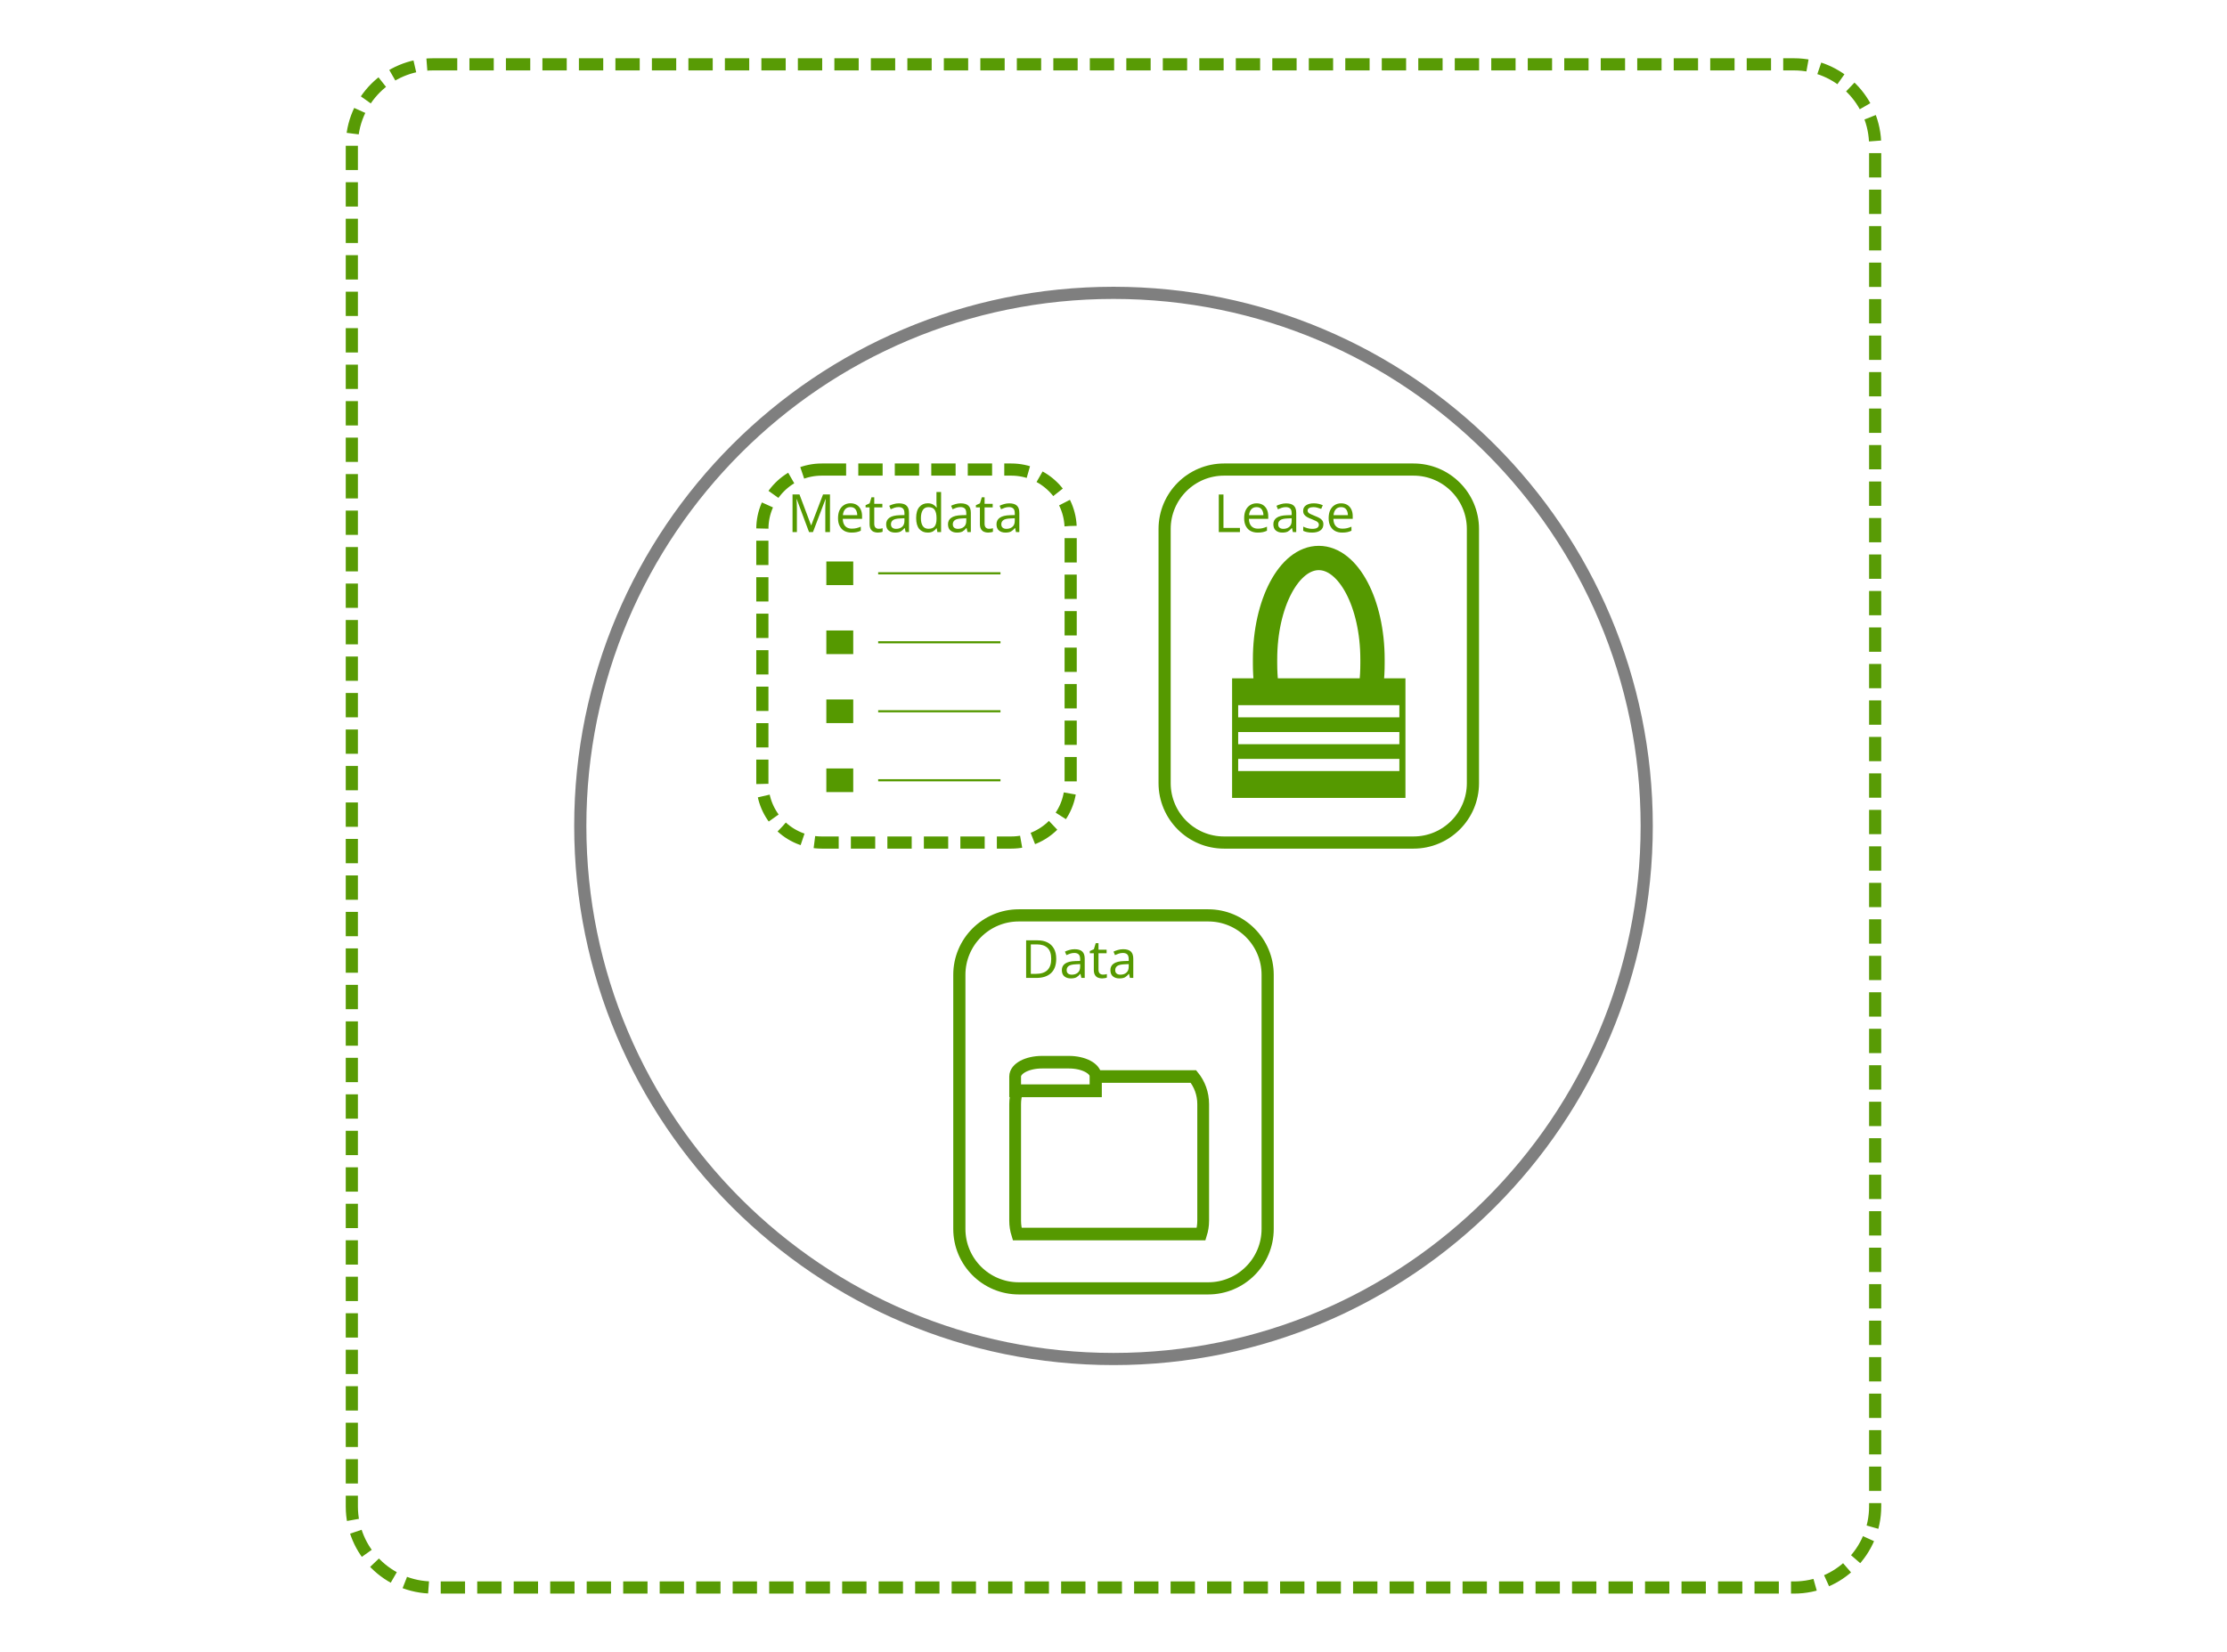
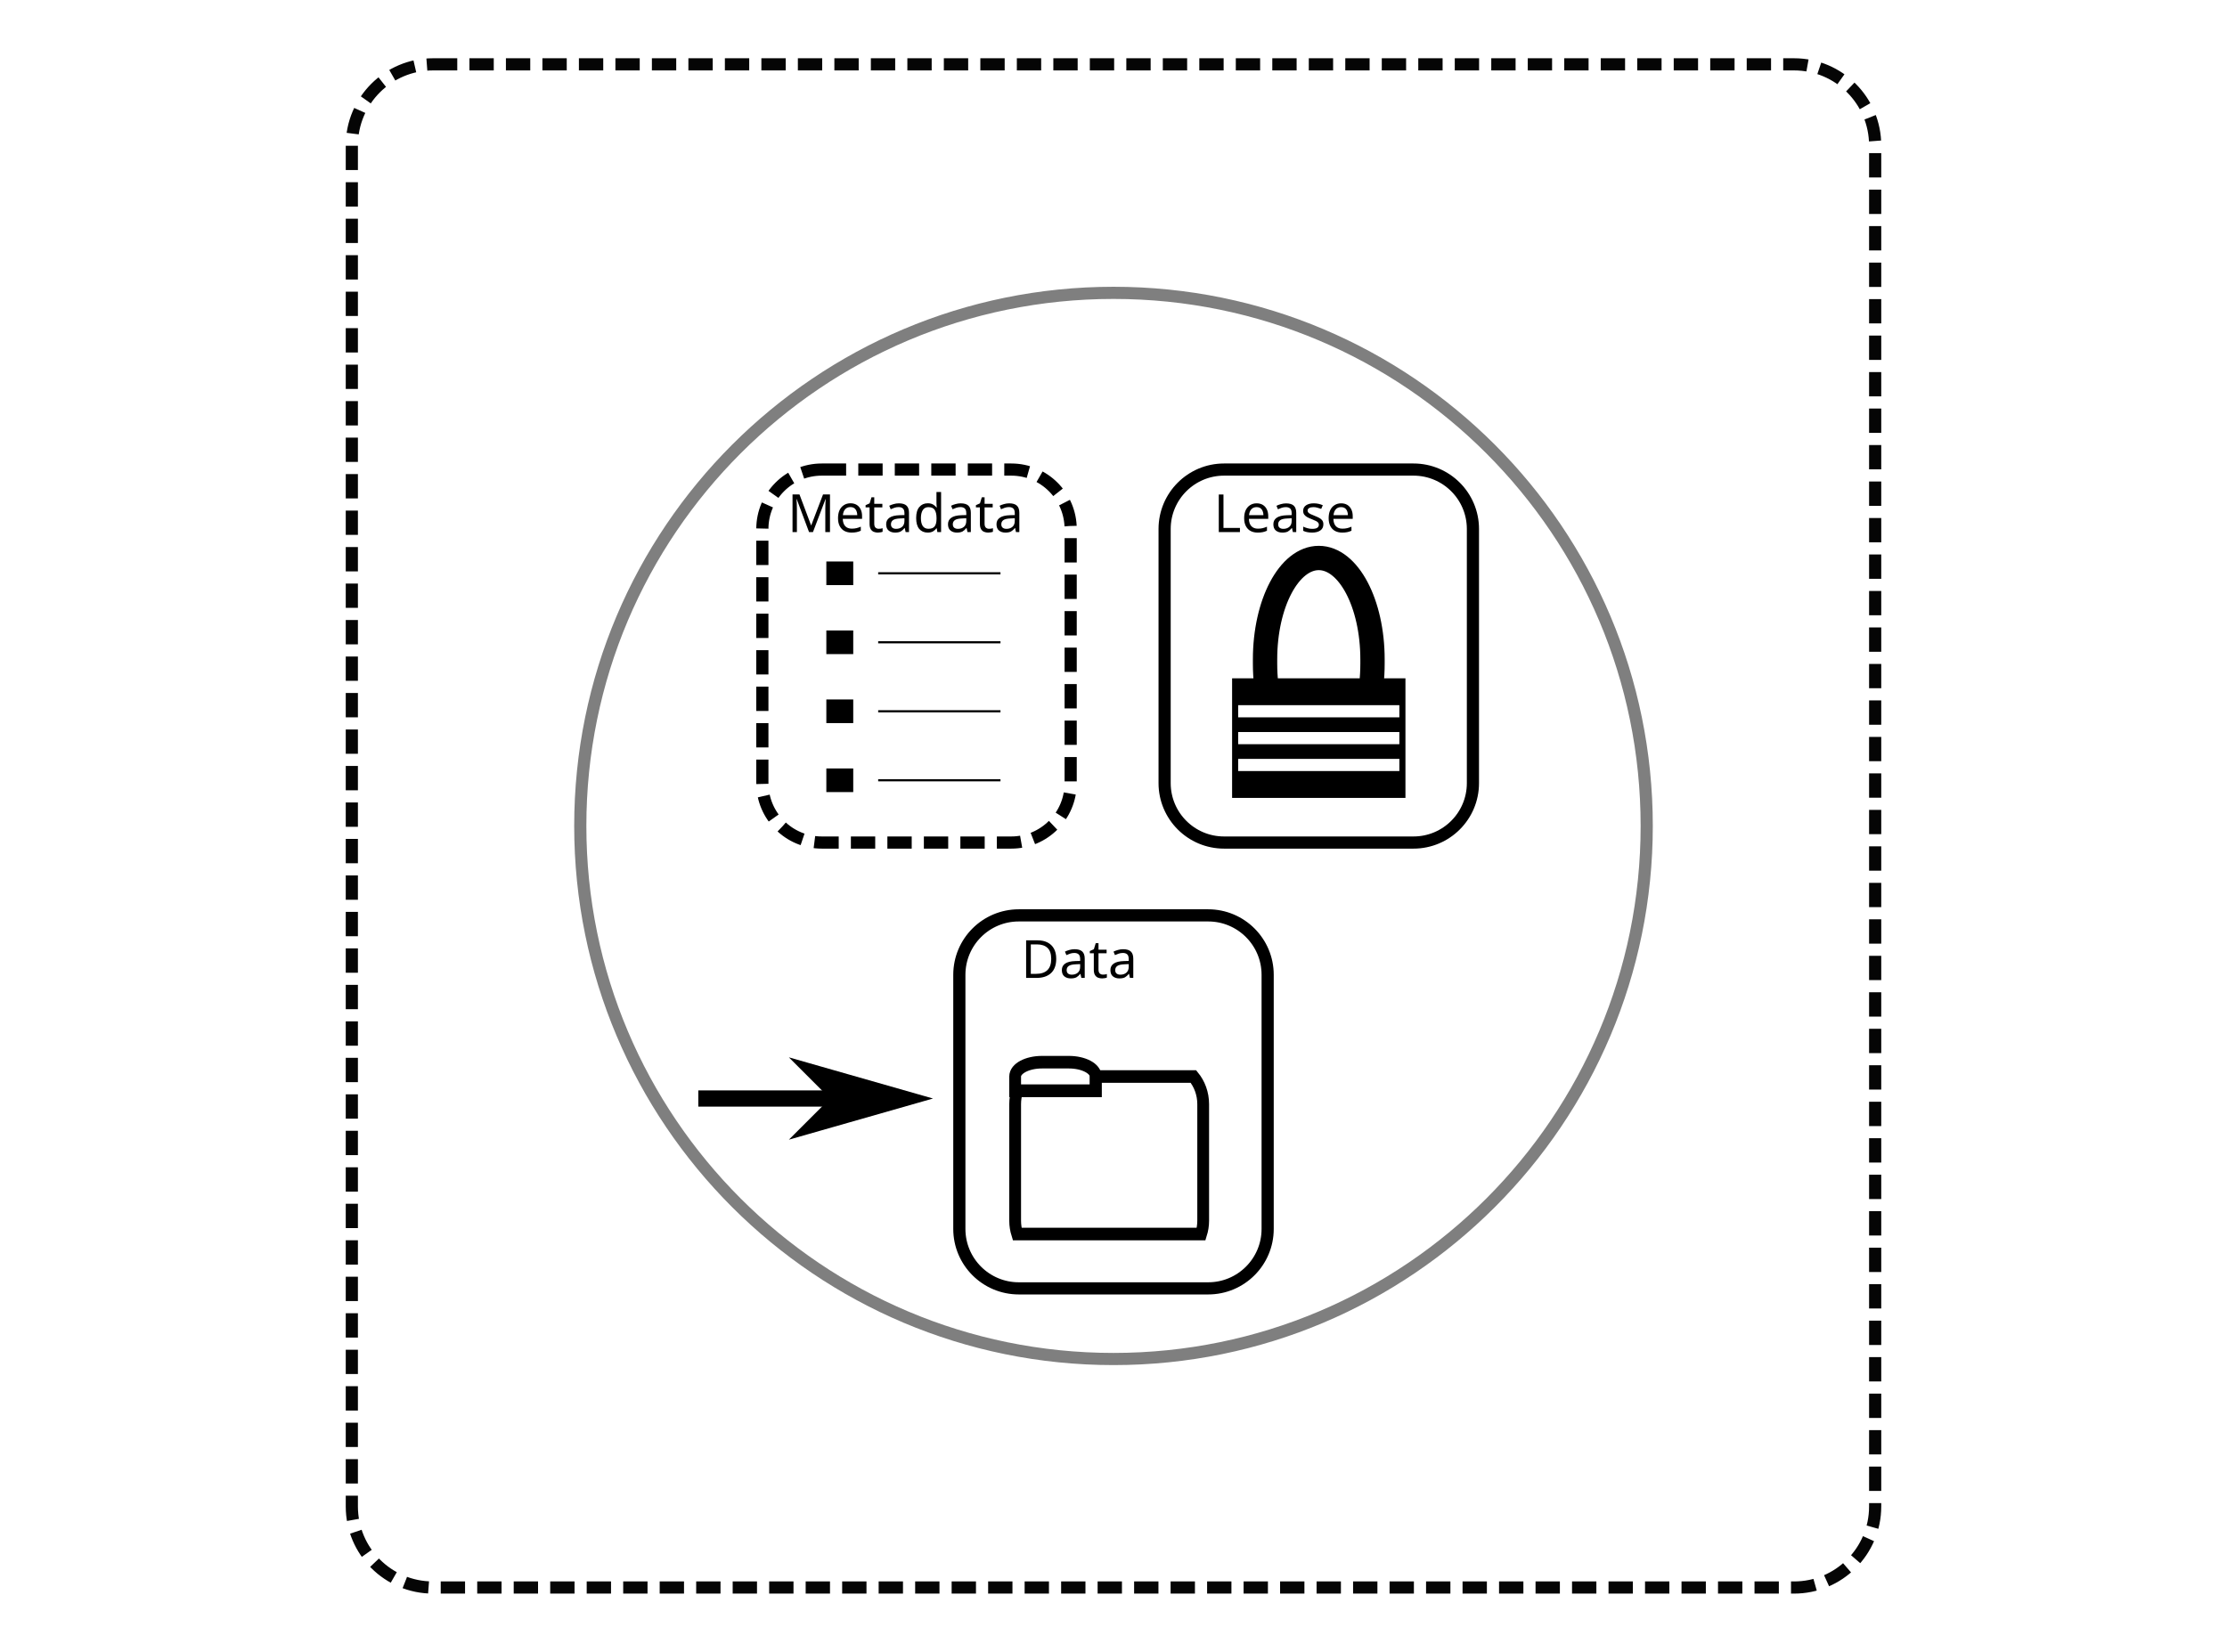
<svg xmlns="http://www.w3.org/2000/svg" xmlns:ns1="http://www.openswatchbook.org/uri/2009/osb" xmlns:xlink="http://www.w3.org/1999/xlink" width="155mm" height="115mm" id="svg5421" version="1.1" viewBox="0 0 549.213 407.48">
  <defs id="defs5423">
    <linearGradient id="linearGradient26956" ns1:paint="solid">
      <stop style="stop-color:#000000;stop-opacity:1;" offset="0" id="stop26958" />
    </linearGradient>
    <linearGradient id="linearGradient26948" ns1:paint="solid">
      <stop style="stop-color:#000000;stop-opacity:1;" offset="0" id="stop26950" />
    </linearGradient>
    <linearGradient id="linearGradient26904" ns1:paint="solid">
      <stop style="stop-color:#000000;stop-opacity:1;" offset="0" id="stop26906" />
    </linearGradient>
    <linearGradient id="linearGradient26550" ns1:paint="solid" gradientTransform="matrix(0.08452572,0,0,0.08452647,1808.823,-220.2175)">
      <stop style="stop-color:#000000;stop-opacity:1;" offset="0" id="stop26552" />
    </linearGradient>
    <linearGradient id="linearGradient26544" ns1:paint="solid">
      <stop style="stop-color:#000000;stop-opacity:1;" offset="0" id="stop26546" />
    </linearGradient>
    <linearGradient id="linearGradient26536" ns1:paint="solid">
      <stop style="stop-color:#000000;stop-opacity:1;" offset="0" id="stop26538" />
    </linearGradient>
    <linearGradient id="linearGradient26530" ns1:paint="solid">
      <stop style="stop-color:#000000;stop-opacity:1;" offset="0" id="stop26532" />
    </linearGradient>
    <linearGradient id="linearGradient25183" ns1:paint="solid" gradientTransform="matrix(0.4388646,0,0,0.4388646,1110.32,-238.4096)">
      <stop style="stop-color:#000000;stop-opacity:1;" offset="0" id="stop25185" />
    </linearGradient>
    <linearGradient id="linearGradient23743" ns1:paint="solid">
      <stop style="stop-color:#000000;stop-opacity:1;" offset="0" id="stop23745" />
    </linearGradient>
    <linearGradient id="linearGradient23686" ns1:paint="solid">
      <stop style="stop-color:#000000;stop-opacity:1;" offset="0" id="stop23688" />
    </linearGradient>
    <linearGradient id="linearGradient23674" ns1:paint="solid">
      <stop style="stop-color:#000000;stop-opacity:1;" offset="0" id="stop23676" />
    </linearGradient>
    <linearGradient id="linearGradient23616" ns1:paint="solid">
      <stop style="stop-color:#000000;stop-opacity:1;" offset="0" id="stop23618" />
    </linearGradient>
    <linearGradient id="linearGradient10726" ns1:paint="solid">
      <stop style="stop-color:#d8e7c4;stop-opacity:1;" offset="0" id="stop10728" />
    </linearGradient>
    <linearGradient id="linearGradient10700" ns1:paint="solid">
      <stop style="stop-color:#d8e7c4;stop-opacity:1;" offset="0" id="stop10702" />
    </linearGradient>
    <linearGradient id="white" ns1:paint="solid" gradientTransform="matrix(0.4388641,0,0,0.4388648,1904.313,-540.8635)">
      <stop style="stop-color:#ffffff;stop-opacity:1;" offset="0" id="stop10475" />
    </linearGradient>
    <linearGradient id="linearGradient10426" ns1:paint="solid" gradientTransform="matrix(0.3427216,0,0,0.1792132,992.7705,184.803)">
      <stop style="stop-color:#000000;stop-opacity:1;" offset="0" id="stop10428" />
    </linearGradient>
    <linearGradient id="linearGradient10420" ns1:paint="solid">
      <stop style="stop-color:#559900;stop-opacity:1;" offset="0" id="stop10422" />
    </linearGradient>
    <linearGradient id="Black" ns1:paint="solid" gradientTransform="matrix(75.33779,0,0,61.62382,87053.51,-62265.561)">
      <stop style="stop-color:#000000;stop-opacity:1;" offset="0" id="stop10414" />
    </linearGradient>
    <linearGradient id="wood" ns1:paint="solid">
      <stop style="stop-color:#7e3817;stop-opacity:1;" offset="0" id="stop10387" />
    </linearGradient>
    <linearGradient id="grass" ns1:paint="solid">
      <stop style="stop-color:#ddee77;stop-opacity:1;" offset="0" id="stop10379" />
    </linearGradient>
    <linearGradient id="stars" ns1:paint="solid" gradientTransform="translate(125.7135,301.0877)">
      <stop style="stop-color:#e7f6d3;stop-opacity:1;" offset="0" id="stop10371" />
    </linearGradient>
    <linearGradient id="sky" ns1:paint="solid">
      <stop style="stop-color:#88aaee;stop-opacity:1;" offset="0" id="stop10363" />
    </linearGradient>
    <linearGradient id="leaves" ns1:paint="solid">
      <stop style="stop-color:#559900;stop-opacity:1;" offset="0" id="stop10355" />
    </linearGradient>
-     <linearGradient xlink:href="#leaves" id="linearGradient25187" x1="798.5" y1="-67" x2="871.5" y2="-67" gradientUnits="userSpaceOnUse" gradientTransform="matrix(5.366801,0,0,5.367682,-3647.704,245.3946)" />
-     <linearGradient xlink:href="#leaves" id="linearGradient26534" x1="1013.683" y1="-7.166" x2="1086.974" y2="-7.166" gradientUnits="userSpaceOnUse" />
    <linearGradient xlink:href="#linearGradient26536" id="linearGradient26540" x1="755.479" y1="-191.308" x2="814.558" y2="-191.308" gradientUnits="userSpaceOnUse" />
-     <linearGradient xlink:href="#leaves" id="linearGradient26542" gradientTransform="matrix(0.4388646,0,0,0.4388646,1110.32,-238.4096)" gradientUnits="userSpaceOnUse" />
-     <linearGradient xlink:href="#leaves" id="linearGradient26548" x1="755.479" y1="-191.308" x2="814.558" y2="-191.308" gradientUnits="userSpaceOnUse" />
-     <linearGradient xlink:href="#leaves" id="linearGradient26554" x1="1015.781" y1="-7.166" x2="1086.974" y2="-7.166" gradientUnits="userSpaceOnUse" />
    <linearGradient xlink:href="#white" id="linearGradient12363" x1="310" y1="-102" x2="370" y2="-102" gradientUnits="userSpaceOnUse" gradientTransform="matrix(0.6624679,0,0,0.6624688,658.9593,-74.95624)" />
    <linearGradient xlink:href="#white" id="linearGradient12371" x1="310" y1="-92" x2="370" y2="-92" gradientUnits="userSpaceOnUse" gradientTransform="matrix(0.6624679,0,0,0.6624688,658.9593,-74.95624)" />
    <linearGradient xlink:href="#white" id="linearGradient12379" x1="310" y1="-82" x2="370" y2="-82" gradientUnits="userSpaceOnUse" gradientTransform="matrix(0.6624679,0,0,0.6624688,658.9593,-74.95624)" />
-     <linearGradient xlink:href="#leaves" id="linearGradient26908" x1="866.614" y1="-191.367" x2="902.368" y2="-191.367" gradientUnits="userSpaceOnUse" />
-     <linearGradient xlink:href="#leaves" id="linearGradient26910" gradientTransform="matrix(0.4388637,0,0,0.438865,1458.611,-233.1101)" gradientUnits="userSpaceOnUse" />
-     <linearGradient xlink:href="#leaves" id="linearGradient26917" gradientTransform="matrix(0.1275922,0,0,0.1275931,1808.758,-225.2812)" gradientUnits="userSpaceOnUse" />
-     <linearGradient xlink:href="#leaves" id="linearGradient26919" gradientTransform="matrix(0.1275922,0,0,0.1275931,1808.758,-225.2812)" gradientUnits="userSpaceOnUse" />
-     <linearGradient xlink:href="#leaves" id="linearGradient26921" gradientTransform="matrix(0.1275922,0,0,0.1275931,1808.758,-225.2812)" gradientUnits="userSpaceOnUse" />
-     <linearGradient xlink:href="#leaves" id="linearGradient26952" x1="819.338" y1="-81.391" x2="847.901" y2="-81.391" gradientUnits="userSpaceOnUse" />
-     <linearGradient xlink:href="#leaves" id="linearGradient26954" gradientTransform="matrix(0.08452572,0,0,0.08452647,1808.823,-220.2175)" gradientUnits="userSpaceOnUse" />
-     <linearGradient xlink:href="#leaves" id="linearGradient26960" x1="-12.193" y1="78" x2="62.192" y2="78" gradientUnits="userSpaceOnUse" />
+     <marker orient="auto" refY="0" refX="0" id="Arrow1Mstart" style="overflow:visible">
+       <path id="path15686" d="M 0,0 5,-5 -12.5,0 5,5 0,0 Z" style="fill:#000000;fill-opacity:1;fill-rule:evenodd;stroke:#000000;stroke-width:1pt;stroke-opacity:1" transform="matrix(0.4,0,0,0.4,4,0)" />
+     </marker>
  </defs>
  <g id="layer1" transform="translate(-558.968,317.9803)">
-     <rect style="opacity:0.98;fill:none;fill-opacity:1;stroke:url(#linearGradient25187);stroke-width:3;stroke-miterlimit:4;stroke-dasharray:6, 3;stroke-dashoffset:0;stroke-opacity:1" id="rect23741" width="375.676" height="375.738" x="645.736" y="-302.109" rx="20" ry="20" />
+     <rect style="opacity:0.98;fill:none;fill-opacity:1;stroke:#000000;stroke-width:3;stroke-miterlimit:4;stroke-dasharray:6, 3;stroke-dashoffset:0;stroke-opacity:1" id="rect23741" width="375.676" height="375.738" x="645.736" y="-302.109" rx="20" ry="20" />
    <circle style="fill:url(#white);fill-opacity:1;stroke:#000000;stroke-width:3;stroke-miterlimit:4;stroke-dasharray:none;stroke-dashoffset:0;stroke-opacity:0.502" id="path12126" cx="833.574" cy="-114.24" r="131.5" />
-     <rect style="fill:none;fill-opacity:1;stroke:url(#linearGradient26542);stroke-width:3;stroke-miterlimit:4;stroke-dasharray:6, 3;stroke-dashoffset:0;stroke-opacity:1" id="rect10724" width="76.034" height="92.009" x="746.977" y="-202.15" rx="14.66" ry="14.66" />
-     <g id="g10766" transform="matrix(0.603246,0,0,0.5299292,149.9895,-147.2343)" style="stroke:url(#linearGradient26534);stroke-width:0.999;stroke-miterlimit:4;stroke-dasharray:none;fill-opacity:1.0;fill:url(#linearGradient26554)">
-       <g transform="translate(86.97413,176.5746)" id="g10744" style="stroke:url(#linearGradient26534);stroke-width:0.999;stroke-miterlimit:4;stroke-dasharray:none;fill-opacity:1.0;fill:url(#linearGradient26554)">
-         <rect style="fill:url(#linearGradient26554);fill-opacity:1.0;stroke:url(#linearGradient26534);stroke-width:0.999;stroke-miterlimit:4;stroke-dasharray:none;stroke-dashoffset:0;stroke-opacity:1" id="rect10732" width="10" height="10" x="929.307" y="-140.568" />
-         <path style="fill:url(#linearGradient26554);fill-rule:evenodd;stroke:url(#linearGradient26534);stroke-width:0.999;stroke-linecap:butt;stroke-linejoin:miter;stroke-miterlimit:4;stroke-dasharray:none;stroke-opacity:1;fill-opacity:1.0" d="m 950,-135.568 50,0" id="path10742" />
+     <rect style="fill:none;fill-opacity:1;stroke:#000000;stroke-width:3;stroke-miterlimit:4;stroke-dasharray:6, 3;stroke-dashoffset:0;stroke-opacity:1" id="rect10724" width="76.034" height="92.009" x="746.977" y="-202.15" rx="14.66" ry="14.66" />
+     <g id="g10766" transform="matrix(0.603246,0,0,0.5299292,149.9895,-147.2343)" style="stroke:#000000;stroke-width:0.999;stroke-miterlimit:4;stroke-dasharray:none;fill-opacity:1;fill:#000000;stroke-opacity:1">
+       <g transform="translate(86.97413,176.5746)" id="g10744" style="stroke:#000000;stroke-width:0.999;stroke-miterlimit:4;stroke-dasharray:none;fill-opacity:1;fill:#000000;stroke-opacity:1">
+         <rect style="fill:#000000;fill-opacity:1;stroke:#000000;stroke-width:0.999;stroke-miterlimit:4;stroke-dasharray:none;stroke-dashoffset:0;stroke-opacity:1" id="rect10732" width="10" height="10" x="929.307" y="-140.568" />
+         <path style="fill:#000000;fill-rule:evenodd;stroke:#000000;stroke-width:0.999;stroke-linecap:butt;stroke-linejoin:miter;stroke-miterlimit:4;stroke-dasharray:none;stroke-opacity:1;fill-opacity:1" d="m 950,-135.568 50,0" id="path10742" />
      </g>
-       <g id="g10748" transform="translate(86.97413,144.4598)" style="stroke:url(#linearGradient26534);stroke-width:0.999;stroke-miterlimit:4;stroke-dasharray:none;fill-opacity:1.0;fill:url(#linearGradient26554)">
-         <rect y="-140.568" x="929.307" height="10" width="10" id="rect10750" style="fill:url(#linearGradient26554);fill-opacity:1.0;stroke:url(#linearGradient26534);stroke-width:0.999;stroke-miterlimit:4;stroke-dasharray:none;stroke-dashoffset:0;stroke-opacity:1" />
-         <path id="path10752" d="m 950,-135.568 50,0" style="fill:url(#linearGradient26554);fill-rule:evenodd;stroke:url(#linearGradient26534);stroke-width:0.999;stroke-linecap:butt;stroke-linejoin:miter;stroke-miterlimit:4;stroke-dasharray:none;stroke-opacity:1;fill-opacity:1.0" />
+       <g id="g10748" transform="translate(86.97413,144.4598)" style="stroke:#000000;stroke-width:0.999;stroke-miterlimit:4;stroke-dasharray:none;fill-opacity:1;fill:#000000;stroke-opacity:1">
+         <rect y="-140.568" x="929.307" height="10" width="10" id="rect10750" style="fill:#000000;fill-opacity:1;stroke:#000000;stroke-width:0.999;stroke-miterlimit:4;stroke-dasharray:none;stroke-dashoffset:0;stroke-opacity:1" />
+         <path id="path10752" d="m 950,-135.568 50,0" style="fill:#000000;fill-rule:evenodd;stroke:#000000;stroke-width:0.999;stroke-linecap:butt;stroke-linejoin:miter;stroke-miterlimit:4;stroke-dasharray:none;stroke-opacity:1;fill-opacity:1" />
      </g>
-       <g transform="translate(86.97413,112.345)" id="g10754" style="stroke:url(#linearGradient26534);stroke-width:0.999;stroke-miterlimit:4;stroke-dasharray:none;fill-opacity:1.0;fill:url(#linearGradient26554)">
-         <rect style="fill:url(#linearGradient26554);fill-opacity:1.0;stroke:url(#linearGradient26534);stroke-width:0.999;stroke-miterlimit:4;stroke-dasharray:none;stroke-dashoffset:0;stroke-opacity:1" id="rect10756" width="10" height="10" x="929.307" y="-140.568" />
-         <path style="fill:url(#linearGradient26554);fill-rule:evenodd;stroke:url(#linearGradient26534);stroke-width:0.999;stroke-linecap:butt;stroke-linejoin:miter;stroke-miterlimit:4;stroke-dasharray:none;stroke-opacity:1;fill-opacity:1.0" d="m 950,-135.568 50,0" id="path10758" />
+       <g transform="translate(86.97413,112.345)" id="g10754" style="stroke:#000000;stroke-width:0.999;stroke-miterlimit:4;stroke-dasharray:none;fill-opacity:1;fill:#000000;stroke-opacity:1">
+         <rect style="fill:#000000;fill-opacity:1;stroke:#000000;stroke-width:0.999;stroke-miterlimit:4;stroke-dasharray:none;stroke-dashoffset:0;stroke-opacity:1" id="rect10756" width="10" height="10" x="929.307" y="-140.568" />
+         <path style="fill:#000000;fill-rule:evenodd;stroke:#000000;stroke-width:0.999;stroke-linecap:butt;stroke-linejoin:miter;stroke-miterlimit:4;stroke-dasharray:none;stroke-opacity:1;fill-opacity:1" d="m 950,-135.568 50,0" id="path10758" />
      </g>
-       <g id="g10760" transform="translate(86.97413,80.23023)" style="stroke:url(#linearGradient26534);stroke-width:0.999;stroke-miterlimit:4;stroke-dasharray:none;fill-opacity:1.0;fill:url(#linearGradient26554)">
-         <rect y="-140.568" x="929.307" height="10" width="10" id="rect10762" style="fill:url(#linearGradient26554);fill-opacity:1.0;stroke:url(#linearGradient26534);stroke-width:0.999;stroke-miterlimit:4;stroke-dasharray:none;stroke-dashoffset:0;stroke-opacity:1" />
-         <path id="path10764" d="m 950,-135.568 50,0" style="fill:url(#linearGradient26554);fill-rule:evenodd;stroke:url(#linearGradient26534);stroke-width:0.999;stroke-linecap:butt;stroke-linejoin:miter;stroke-miterlimit:4;stroke-dasharray:none;stroke-opacity:1;fill-opacity:1.0" />
+       <g id="g10760" transform="translate(86.97413,80.23023)" style="stroke:#000000;stroke-width:0.999;stroke-miterlimit:4;stroke-dasharray:none;fill-opacity:1;fill:#000000;stroke-opacity:1">
+         <rect y="-140.568" x="929.307" height="10" width="10" id="rect10762" style="fill:#000000;fill-opacity:1;stroke:#000000;stroke-width:0.999;stroke-miterlimit:4;stroke-dasharray:none;stroke-dashoffset:0;stroke-opacity:1" />
+         <path id="path10764" d="m 950,-135.568 50,0" style="fill:#000000;fill-rule:evenodd;stroke:#000000;stroke-width:0.999;stroke-linecap:butt;stroke-linejoin:miter;stroke-miterlimit:4;stroke-dasharray:none;stroke-opacity:1;fill-opacity:1" />
      </g>
    </g>
-     <text xml:space="preserve" style="font-style:normal;font-weight:normal;font-size:12.988px;line-height:125%;font-family:Sans;letter-spacing:0px;word-spacing:0px;fill:url(#linearGradient26548);fill-opacity:1.0;stroke:none;stroke-width:1px;stroke-linecap:butt;stroke-linejoin:miter;stroke-opacity:1" x="754.204" y="-186.466" id="text10780" transform="scale(0.9986097,1.001392)">
-       <tspan id="tspan10782" x="754.204" y="-186.466" style="stroke:none;fill-opacity:1.0;fill:url(#linearGradient26548)">Metadata</tspan>
+     <text xml:space="preserve" style="font-style:normal;font-weight:normal;font-size:12.988px;line-height:125%;font-family:Sans;letter-spacing:0px;word-spacing:0px;fill:#000000;fill-opacity:1;stroke:none;stroke-width:1px;stroke-linecap:butt;stroke-linejoin:miter;stroke-opacity:1;" x="754.204" y="-186.466" id="text10780" transform="scale(0.9986097,1.001392)">
+       <tspan id="tspan10782" x="754.204" y="-186.466" style="stroke:none;fill-opacity:1;fill:#000000;">Metadata</tspan>
    </text>
-     <ellipse style="fill:url(#white);fill-opacity:1;stroke:url(#linearGradient26550);stroke-width:3;stroke-miterlimit:4;stroke-dasharray:none;stroke-dashoffset:0;stroke-opacity:1" id="path12126-3" cx="1339.574" cy="-106.24" rx="131.5" ry="131.5" />
-     <g id="g12474" transform="matrix(0.6624679,0,0,0.6624688,1151.876,-66.95616)">
-       <rect ry="22.13" rx="22.13" y="-192" x="152.613" height="138.888" width="114.774" id="rect10724-6" style="fill:none;fill-opacity:1;stroke:url(#linearGradient26550);stroke-width:4.529;stroke-miterlimit:4;stroke-dasharray:none;stroke-dashoffset:0;stroke-opacity:1" />
-       <g transform="matrix(0.9106033,0,0,0.7999311,-748.5435,-109.1043)" id="g10766-1">
-         <g id="g10744-0" transform="translate(86.97413,176.5746)">
-           <rect y="-140.568" x="929.307" height="10" width="10" id="rect10732-1" style="fill:url(#linearGradient26550);fill-opacity:1;stroke:url(#linearGradient26550);stroke-width:5.195;stroke-miterlimit:4;stroke-dasharray:none;stroke-dashoffset:0;stroke-opacity:1" />
-           <path id="path10742-6" d="m 950,-135.568 50,0" style="fill:none;fill-rule:evenodd;stroke:#000000;stroke-width:3.463;stroke-linecap:butt;stroke-linejoin:miter;stroke-miterlimit:4;stroke-dasharray:none;stroke-opacity:1" />
-         </g>
-         <g transform="translate(86.97413,144.4598)" id="g10748-5">
-           <rect style="fill:url(#linearGradient26550);fill-opacity:1;stroke:url(#linearGradient26550);stroke-width:5.195;stroke-miterlimit:4;stroke-dasharray:none;stroke-dashoffset:0;stroke-opacity:1" id="rect10750-1" width="10" height="10" x="929.307" y="-140.568" />
-           <path style="fill:none;fill-rule:evenodd;stroke:#000000;stroke-width:3.463;stroke-linecap:butt;stroke-linejoin:miter;stroke-miterlimit:4;stroke-dasharray:none;stroke-opacity:1" d="m 950,-135.568 50,0" id="path10752-2" />
-         </g>
-         <g id="g10754-5" transform="translate(86.97413,112.345)">
-           <rect y="-140.568" x="929.307" height="10" width="10" id="rect10756-3" style="fill:url(#linearGradient26550);fill-opacity:1;stroke:url(#linearGradient26550);stroke-width:5.195;stroke-miterlimit:4;stroke-dasharray:none;stroke-dashoffset:0;stroke-opacity:1" />
-           <path id="path10758-9" d="m 950,-135.568 50,0" style="fill:none;fill-rule:evenodd;stroke:#000000;stroke-width:3.463;stroke-linecap:butt;stroke-linejoin:miter;stroke-miterlimit:4;stroke-dasharray:none;stroke-opacity:1" />
-         </g>
-         <g transform="translate(86.97413,80.23023)" id="g10760-0">
-           <rect style="fill:url(#linearGradient26550);fill-opacity:1;stroke:url(#linearGradient26550);stroke-width:5.195;stroke-miterlimit:4;stroke-dasharray:none;stroke-dashoffset:0;stroke-opacity:1" id="rect10762-7" width="10" height="10" x="929.307" y="-140.568" />
-           <path style="fill:none;fill-rule:evenodd;stroke:#000000;stroke-width:3.463;stroke-linecap:butt;stroke-linejoin:miter;stroke-miterlimit:4;stroke-dasharray:none;stroke-opacity:1" d="m 950,-135.568 50,0" id="path10764-5" />
-         </g>
-       </g>
-       <text transform="scale(0.9986097,1.001392)" id="text10780-0" y="-168.482" x="162.165" style="font-style:normal;font-weight:normal;font-size:19.605px;line-height:125%;font-family:Sans;letter-spacing:0px;word-spacing:0px;fill:#000000;fill-opacity:1;stroke:none;stroke-width:1px;stroke-linecap:butt;stroke-linejoin:miter;stroke-opacity:1" xml:space="preserve">
-         <tspan y="-168.482" x="162.165" id="tspan10782-2">Metadata</tspan>
-       </text>
-     </g>
-     <text xml:space="preserve" style="font-style:normal;font-variant:normal;font-weight:normal;font-stretch:normal;font-size:12.988px;line-height:125%;font-family:Sans;-inkscape-font-specification:'Sans, Normal';text-align:center;letter-spacing:0px;word-spacing:0px;writing-mode:lr-tb;text-anchor:middle;fill:url(#linearGradient26908);fill-opacity:1.0;stroke:none;stroke-width:1px;stroke-linecap:butt;stroke-linejoin:miter;stroke-opacity:1" x="884.199" y="-186.725" id="text12353">
-       <tspan id="tspan12355" x="884.199" y="-186.725" style="fill-opacity:1.0;fill:url(#linearGradient26908)">Lease</tspan>
+     <text xml:space="preserve" style="font-style:normal;font-variant:normal;font-weight:normal;font-stretch:normal;font-size:12.988px;line-height:125%;font-family:Sans;-inkscape-font-specification:'Sans, Normal';text-align:center;letter-spacing:0px;word-spacing:0px;writing-mode:lr-tb;text-anchor:middle;fill:#000000;fill-opacity:1;stroke:none;stroke-width:1px;stroke-linecap:butt;stroke-linejoin:miter;stroke-opacity:1;" x="884.199" y="-186.725" id="text12353">
+       <tspan id="tspan12355" x="884.199" y="-186.725" style="fill-opacity:1;fill:#000000;">Lease</tspan>
    </text>
-     <rect style="fill:url(#linearGradient26921);fill-opacity:1;stroke:url(#linearGradient26919);stroke-width:3;stroke-miterlimit:4;stroke-dasharray:none;stroke-dashoffset:0;stroke-opacity:1" id="rect12349" width="39.748" height="26.499" x="864.324" y="-149.153" />
-     <rect style="fill:none;fill-opacity:1;stroke:url(#linearGradient26917);stroke-width:6;stroke-miterlimit:4;stroke-dasharray:none;stroke-dashoffset:0;stroke-opacity:1" id="rect12351" width="26.499" height="51.057" x="870.949" y="-180.336" ry="25" rx="25" />
+     <rect style="fill:#000000;fill-opacity:1;stroke:#000000;stroke-width:3;stroke-miterlimit:4;stroke-dasharray:none;stroke-dashoffset:0;stroke-opacity:1" id="rect12349" width="39.748" height="26.499" x="864.324" y="-149.153" />
+     <rect style="fill:none;fill-opacity:1;stroke:#000000;stroke-width:6;stroke-miterlimit:4;stroke-dasharray:none;stroke-dashoffset:0;stroke-opacity:1" id="rect12351" width="26.499" height="51.057" x="870.949" y="-180.336" ry="25" rx="25" />
    <path style="fill:none;fill-rule:evenodd;stroke:url(#linearGradient12363);stroke-width:3;stroke-linecap:butt;stroke-linejoin:miter;stroke-miterlimit:4;stroke-dasharray:none;stroke-opacity:1" d="m 864.324,-142.528 39.748,0" id="path12357" />
    <path style="fill:none;fill-rule:evenodd;stroke:url(#linearGradient12371);stroke-width:3;stroke-linecap:butt;stroke-linejoin:miter;stroke-miterlimit:4;stroke-dasharray:none;stroke-opacity:1" d="m 864.324,-135.903 39.748,0" id="path12365" />
    <path style="fill:none;fill-rule:evenodd;stroke:url(#linearGradient12379);stroke-width:3;stroke-linecap:butt;stroke-linejoin:miter;stroke-miterlimit:4;stroke-dasharray:none;stroke-opacity:1" d="m 864.324,-129.279 39.748,0" id="path12373" />
-     <rect ry="14.66" rx="14.66" y="-202.15" x="846.181" height="92.009" width="76.034" id="rect12347" style="fill:none;fill-opacity:1;stroke:url(#linearGradient26910);stroke-width:3;stroke-miterlimit:4;stroke-dasharray:none;stroke-dashoffset:0;stroke-opacity:1" />
-     <text id="text12414" y="-76.749" x="833.575" style="font-style:normal;font-variant:normal;font-weight:normal;font-stretch:normal;font-size:12.988px;line-height:125%;font-family:Sans;-inkscape-font-specification:'Sans, Normal';text-align:center;letter-spacing:0px;word-spacing:0px;writing-mode:lr-tb;text-anchor:middle;fill:url(#linearGradient26952);fill-opacity:1.0;stroke:none;stroke-width:1px;stroke-linecap:butt;stroke-linejoin:miter;stroke-opacity:1" xml:space="preserve">
-       <tspan id="tspan12420" x="833.575" y="-76.749" style="fill-opacity:1.0;fill:url(#linearGradient26952)">Data</tspan>
+     <rect ry="14.66" rx="14.66" y="-202.15" x="846.181" height="92.009" width="76.034" id="rect12347" style="fill:none;fill-opacity:1;stroke:#000000;stroke-width:3;stroke-miterlimit:4;stroke-dasharray:none;stroke-dashoffset:0;stroke-opacity:1" />
+     <text id="text12414" y="-76.749" x="833.575" style="font-style:normal;font-variant:normal;font-weight:normal;font-stretch:normal;font-size:12.988px;line-height:125%;font-family:Sans;-inkscape-font-specification:'Sans, Normal';text-align:center;letter-spacing:0px;word-spacing:0px;writing-mode:lr-tb;text-anchor:middle;fill:#000000;fill-opacity:1;stroke:none;stroke-width:1px;stroke-linecap:butt;stroke-linejoin:miter;stroke-opacity:1;" xml:space="preserve">
+       <tspan id="tspan12420" x="833.575" y="-76.749" style="fill-opacity:1;fill:#000000;">Data</tspan>
    </text>
-     <rect ry="14.66" rx="14.66" y="-92.175" x="795.557" height="92.009" width="76.034" id="rect12418" style="fill:none;fill-opacity:1;stroke:url(#linearGradient26954);stroke-width:3;stroke-miterlimit:4;stroke-dasharray:none;stroke-dashoffset:0;stroke-opacity:1" />
-     <g id="g12470" transform="matrix(0.6624679,0,0,0.7065456,815.9441,-89.87355)" style="stroke:url(#linearGradient26960)">
-       <path id="rect12422" transform="translate(447.4666,-227.0481)" d="m -427.467,280.049 0,5 -29.238,0 c -0.488,1.464 -0.762,3.028 -0.762,4.66 l 0,40.68 c 0,1.633 0.275,3.195 0.764,4.66 l 68.473,0 c 0.488,-1.465 0.764,-3.027 0.764,-4.66 l 0,-40.68 c 0,-3.712 -1.377,-7.083 -3.635,-9.66 l -36.365,0 z" style="fill:none;fill-opacity:1;stroke:url(#linearGradient26960);stroke-width:4.385;stroke-miterlimit:4;stroke-dasharray:none;stroke-dashoffset:0;stroke-opacity:1" />
-       <path id="rect12432" d="m -4.0000001e-6,48 c -5.54,0 -10,2.23 -10,5 l 0,5 10,0 10,0 10,0 0,-5 c 0,-2.77 -4.46,-5 -10,-5 l -10,0 z" style="fill:none;fill-opacity:1;stroke:url(#linearGradient26960);stroke-width:4.385;stroke-miterlimit:4;stroke-dasharray:none;stroke-dashoffset:0;stroke-opacity:1" />
+     <rect ry="14.66" rx="14.66" y="-92.175" x="795.557" height="92.009" width="76.034" id="rect12418" style="fill:none;fill-opacity:1;stroke:#000000;stroke-width:3;stroke-miterlimit:4;stroke-dasharray:none;stroke-dashoffset:0;stroke-opacity:1" />
+     <g id="g12470" transform="matrix(0.6624679,0,0,0.7065456,815.9441,-89.87355)" style="stroke:#000000;stroke-opacity:1">
+       <path id="rect12422" transform="translate(447.4666,-227.0481)" d="m -427.467,280.049 0,5 -29.238,0 c -0.488,1.464 -0.762,3.028 -0.762,4.66 l 0,40.68 c 0,1.633 0.275,3.195 0.764,4.66 l 68.473,0 c 0.488,-1.465 0.764,-3.027 0.764,-4.66 l 0,-40.68 c 0,-3.712 -1.377,-7.083 -3.635,-9.66 l -36.365,0 z" style="fill:none;fill-opacity:1;stroke:#000000;stroke-width:4.385;stroke-miterlimit:4;stroke-dasharray:none;stroke-dashoffset:0;stroke-opacity:1" />
+       <path id="rect12432" d="m -4.0000001e-6,48 c -5.54,0 -10,2.23 -10,5 l 0,5 10,0 10,0 10,0 0,-5 c 0,-2.77 -4.46,-5 -10,-5 l -10,0 z" style="fill:none;fill-opacity:1;stroke:#000000;stroke-width:4.385;stroke-miterlimit:4;stroke-dasharray:none;stroke-dashoffset:0;stroke-opacity:1" />
    </g>
+     <path style="fill:none;fill-rule:evenodd;stroke:#000000;stroke-width:4;stroke-linecap:butt;stroke-linejoin:miter;stroke-miterlimit:4;stroke-dasharray:none;stroke-opacity:1;marker-start:url(#Arrow1Mstart)" d="m 781.18,-47 -50,0" id="path28661" />
  </g>
</svg>
